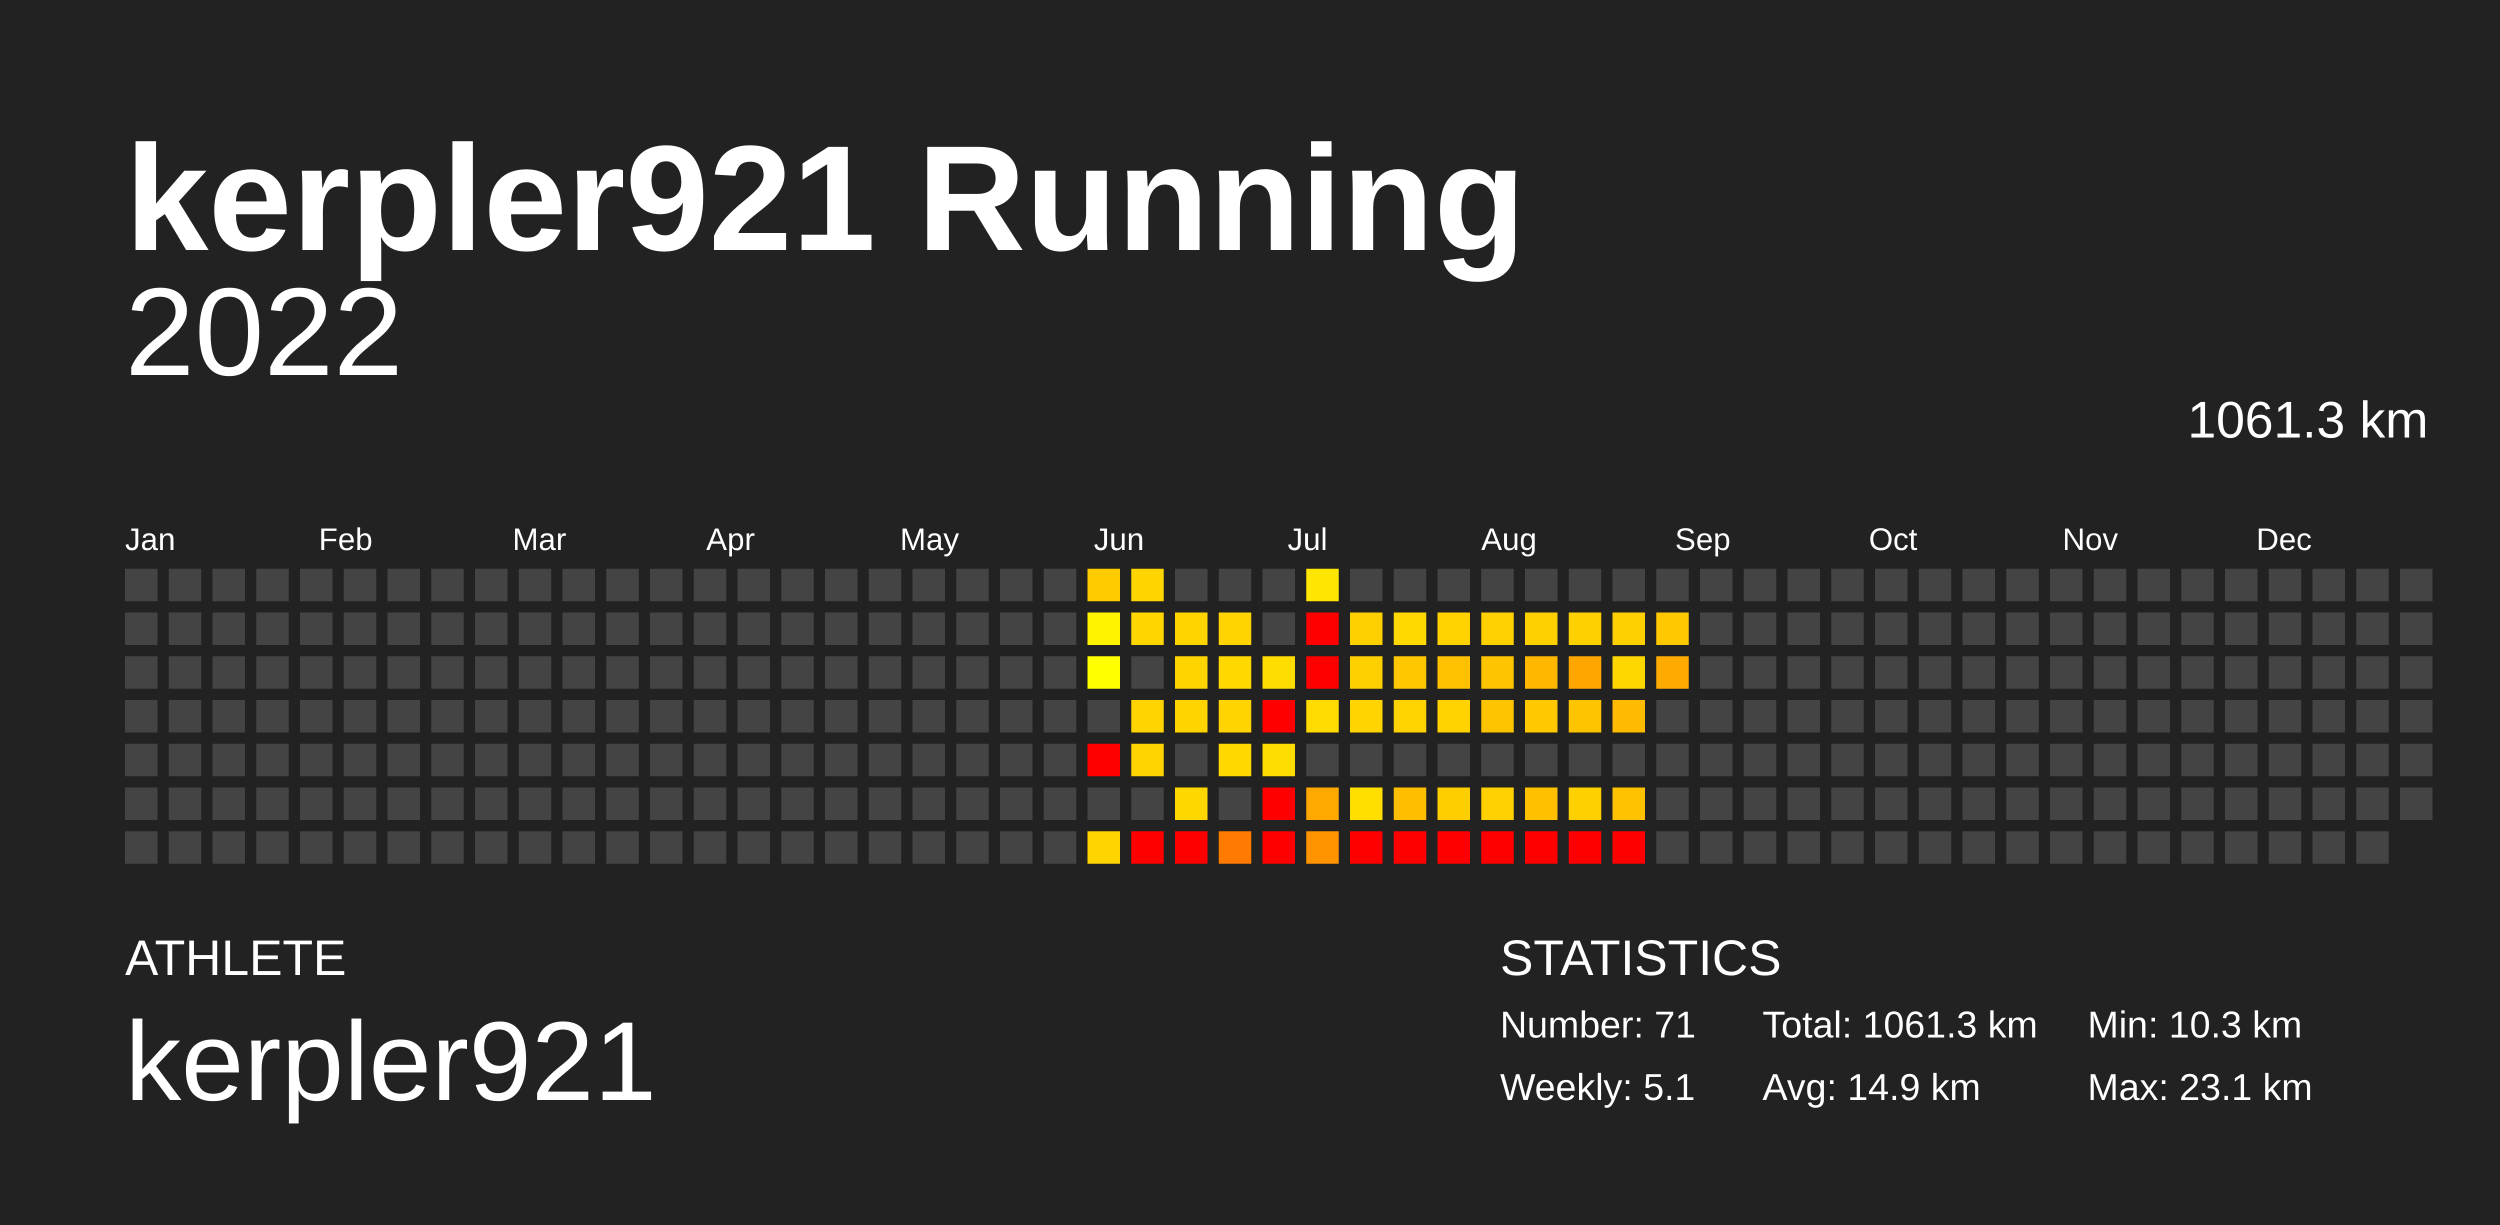
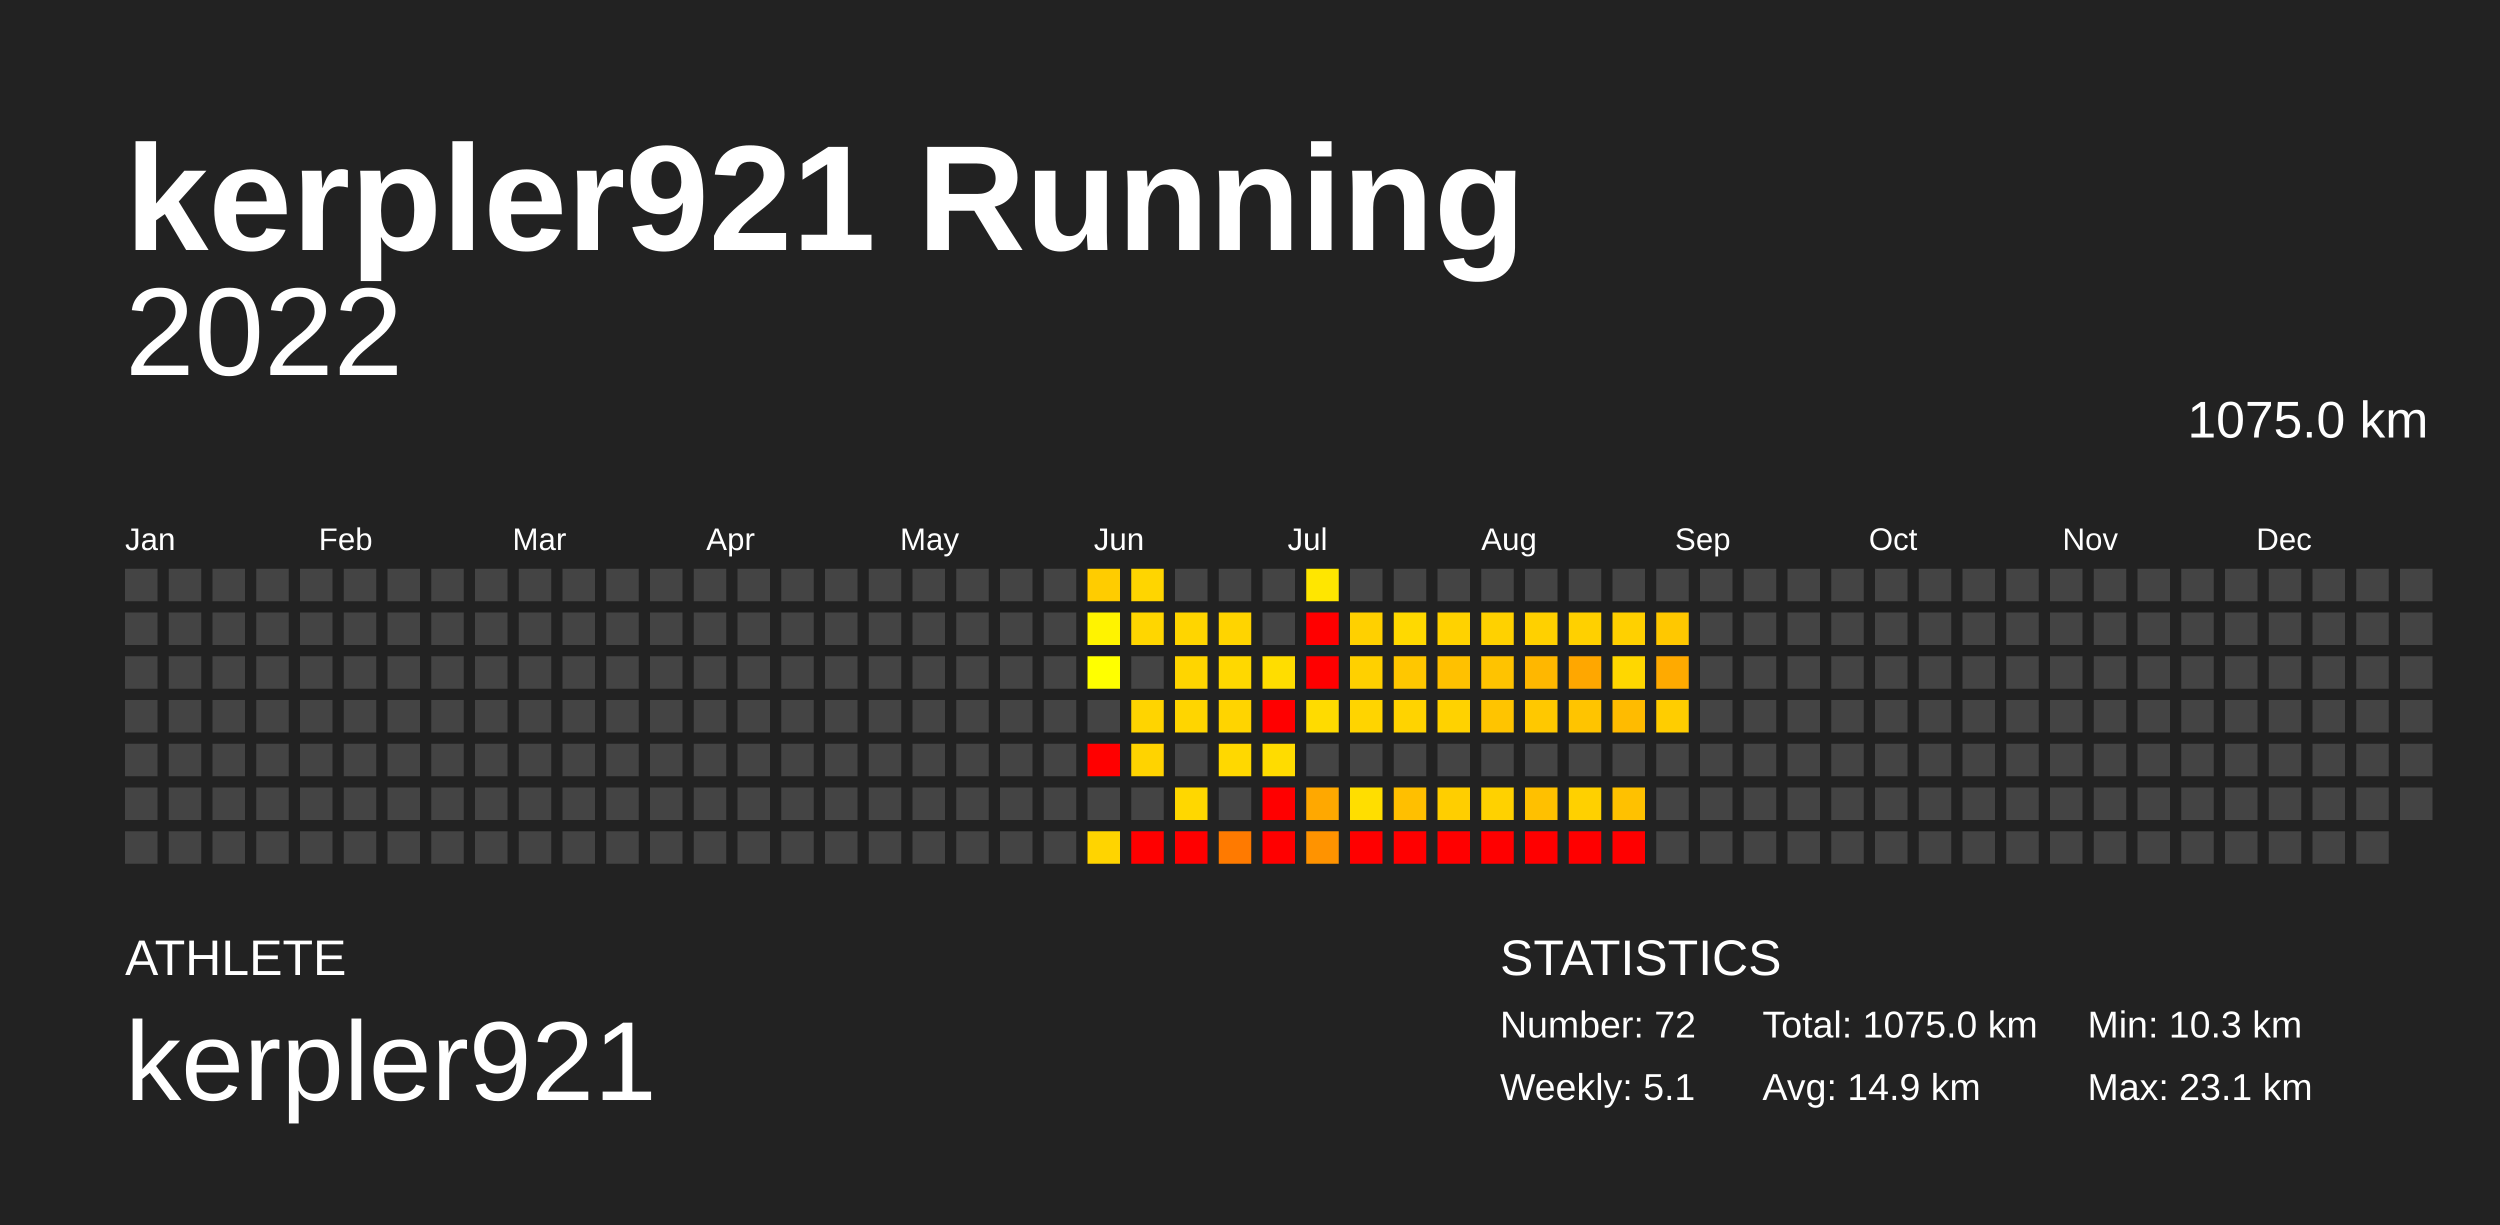
<svg xmlns="http://www.w3.org/2000/svg" baseProfile="full" height="98mm" version="1.1" viewBox="0,0,200,98" width="200mm">
  <defs />
  <rect fill="#222222" height="98" width="200" x="0" y="0" />
  <text fill="#FFFFFF" style="font-size:12px; font-family:Arial; font-weight:bold;" x="10" y="20">kerpler921 Running</text>
  <text fill="#FFFFFF" style="font-size:4px; font-family:Arial" x="10" y="78">ATHLETE</text>
  <text fill="#FFFFFF" style="font-size:9px; font-family:Arial" x="10" y="88">kerpler921</text>
  <text fill="#FFFFFF" style="font-size:4px; font-family:Arial" x="120" y="78">STATISTICS</text>
-   <text fill="#FFFFFF" style="font-size:3px; font-family:Arial" x="120" y="83">Number: 71</text>
+   <text fill="#FFFFFF" style="font-size:3px; font-family:Arial" x="120" y="83">Number: 72</text>
  <text fill="#FFFFFF" style="font-size:3px; font-family:Arial" x="120" y="88">Weekly: 5.1</text>
-   <text fill="#FFFFFF" style="font-size:3px; font-family:Arial" x="141" y="83">Total: 1061.3 km</text>
+   <text fill="#FFFFFF" style="font-size:3px; font-family:Arial" x="141" y="83">Total: 1075.0 km</text>
  <text fill="#FFFFFF" style="font-size:3px; font-family:Arial" x="141" y="88">Avg: 14.9 km</text>
  <text fill="#FFFFFF" style="font-size:3px; font-family:Arial" x="167" y="83">Min: 10.3 km</text>
  <text fill="#FFFFFF" style="font-size:3px; font-family:Arial" x="167" y="88">Max: 23.1 km</text>
  <text alignment-baseline="hanging" fill="#FFFFFF" style="font-size:10.0px; font-family:Arial;" x="10" y="30">2022</text>
-   <text alignment-baseline="hanging" fill="#FFFFFF" style="font-size:4.125px; font-family:Arial;" x="175" y="35">1061.3 km</text>
+   <text alignment-baseline="hanging" fill="#FFFFFF" style="font-size:4.125px; font-family:Arial;" x="175" y="35">1075.0 km</text>
  <text fill="#FFFFFF" style="font-size:2.5px; font-family:Arial" x="10.0" y="44">Jan</text>
  <text fill="#FFFFFF" style="font-size:2.5px; font-family:Arial" x="25.5" y="44">Feb</text>
  <text fill="#FFFFFF" style="font-size:2.5px; font-family:Arial" x="41.0" y="44">Mar</text>
  <text fill="#FFFFFF" style="font-size:2.5px; font-family:Arial" x="56.5" y="44">Apr</text>
  <text fill="#FFFFFF" style="font-size:2.5px; font-family:Arial" x="72.0" y="44">May</text>
  <text fill="#FFFFFF" style="font-size:2.5px; font-family:Arial" x="87.5" y="44">Jun</text>
  <text fill="#FFFFFF" style="font-size:2.5px; font-family:Arial" x="103.0" y="44">Jul</text>
  <text fill="#FFFFFF" style="font-size:2.5px; font-family:Arial" x="118.5" y="44">Aug</text>
  <text fill="#FFFFFF" style="font-size:2.5px; font-family:Arial" x="134.0" y="44">Sep</text>
  <text fill="#FFFFFF" style="font-size:2.5px; font-family:Arial" x="149.5" y="44">Oct</text>
  <text fill="#FFFFFF" style="font-size:2.5px; font-family:Arial" x="165.0" y="44">Nov</text>
  <text fill="#FFFFFF" style="font-size:2.5px; font-family:Arial" x="180.5" y="44">Dec</text>
  <rect fill="#444444" height="2.6" width="2.6" x="10.0" y="45.5" />
  <rect fill="#444444" height="2.6" width="2.6" x="10.0" y="49.0" />
  <rect fill="#444444" height="2.6" width="2.6" x="10.0" y="52.5" />
  <rect fill="#444444" height="2.6" width="2.6" x="10.0" y="56.0" />
  <rect fill="#444444" height="2.6" width="2.6" x="10.0" y="59.5" />
  <rect fill="#444444" height="2.6" width="2.6" x="10.0" y="63.0" />
  <rect fill="#444444" height="2.6" width="2.6" x="10.0" y="66.5" />
  <rect fill="#444444" height="2.6" width="2.6" x="13.5" y="45.5" />
  <rect fill="#444444" height="2.6" width="2.6" x="13.5" y="49.0" />
  <rect fill="#444444" height="2.6" width="2.6" x="13.5" y="52.5" />
  <rect fill="#444444" height="2.6" width="2.6" x="13.5" y="56.0" />
  <rect fill="#444444" height="2.6" width="2.6" x="13.5" y="59.5" />
  <rect fill="#444444" height="2.6" width="2.6" x="13.5" y="63.0" />
  <rect fill="#444444" height="2.6" width="2.6" x="13.5" y="66.5" />
  <rect fill="#444444" height="2.6" width="2.6" x="17.0" y="45.5" />
  <rect fill="#444444" height="2.6" width="2.6" x="17.0" y="49.0" />
  <rect fill="#444444" height="2.6" width="2.6" x="17.0" y="52.5" />
  <rect fill="#444444" height="2.6" width="2.6" x="17.0" y="56.0" />
  <rect fill="#444444" height="2.6" width="2.6" x="17.0" y="59.5" />
  <rect fill="#444444" height="2.6" width="2.6" x="17.0" y="63.0" />
  <rect fill="#444444" height="2.6" width="2.6" x="17.0" y="66.5" />
  <rect fill="#444444" height="2.6" width="2.6" x="20.5" y="45.5" />
  <rect fill="#444444" height="2.6" width="2.6" x="20.5" y="49.0" />
  <rect fill="#444444" height="2.6" width="2.6" x="20.5" y="52.5" />
  <rect fill="#444444" height="2.6" width="2.6" x="20.5" y="56.0" />
  <rect fill="#444444" height="2.6" width="2.6" x="20.5" y="59.5" />
  <rect fill="#444444" height="2.6" width="2.6" x="20.5" y="63.0" />
  <rect fill="#444444" height="2.6" width="2.6" x="20.5" y="66.5" />
  <rect fill="#444444" height="2.6" width="2.6" x="24.0" y="45.5" />
  <rect fill="#444444" height="2.6" width="2.6" x="24.0" y="49.0" />
  <rect fill="#444444" height="2.6" width="2.6" x="24.0" y="52.5" />
  <rect fill="#444444" height="2.6" width="2.6" x="24.0" y="56.0" />
  <rect fill="#444444" height="2.6" width="2.6" x="24.0" y="59.5" />
  <rect fill="#444444" height="2.6" width="2.6" x="24.0" y="63.0" />
  <rect fill="#444444" height="2.6" width="2.6" x="24.0" y="66.5" />
  <rect fill="#444444" height="2.6" width="2.6" x="27.5" y="45.5" />
  <rect fill="#444444" height="2.6" width="2.6" x="27.5" y="49.0" />
  <rect fill="#444444" height="2.6" width="2.6" x="27.5" y="52.5" />
  <rect fill="#444444" height="2.6" width="2.6" x="27.5" y="56.0" />
  <rect fill="#444444" height="2.6" width="2.6" x="27.5" y="59.5" />
  <rect fill="#444444" height="2.6" width="2.6" x="27.5" y="63.0" />
  <rect fill="#444444" height="2.6" width="2.6" x="27.5" y="66.5" />
  <rect fill="#444444" height="2.6" width="2.6" x="31.0" y="45.5" />
  <rect fill="#444444" height="2.6" width="2.6" x="31.0" y="49.0" />
  <rect fill="#444444" height="2.6" width="2.6" x="31.0" y="52.5" />
  <rect fill="#444444" height="2.6" width="2.6" x="31.0" y="56.0" />
  <rect fill="#444444" height="2.6" width="2.6" x="31.0" y="59.5" />
  <rect fill="#444444" height="2.6" width="2.6" x="31.0" y="63.0" />
  <rect fill="#444444" height="2.6" width="2.6" x="31.0" y="66.5" />
  <rect fill="#444444" height="2.6" width="2.6" x="34.5" y="45.5" />
  <rect fill="#444444" height="2.6" width="2.6" x="34.5" y="49.0" />
  <rect fill="#444444" height="2.6" width="2.6" x="34.5" y="52.5" />
  <rect fill="#444444" height="2.6" width="2.6" x="34.5" y="56.0" />
  <rect fill="#444444" height="2.6" width="2.6" x="34.5" y="59.5" />
  <rect fill="#444444" height="2.6" width="2.6" x="34.5" y="63.0" />
  <rect fill="#444444" height="2.6" width="2.6" x="34.5" y="66.5" />
  <rect fill="#444444" height="2.6" width="2.6" x="38.0" y="45.5" />
  <rect fill="#444444" height="2.6" width="2.6" x="38.0" y="49.0" />
  <rect fill="#444444" height="2.6" width="2.6" x="38.0" y="52.5" />
  <rect fill="#444444" height="2.6" width="2.6" x="38.0" y="56.0" />
  <rect fill="#444444" height="2.6" width="2.6" x="38.0" y="59.5" />
  <rect fill="#444444" height="2.6" width="2.6" x="38.0" y="63.0" />
  <rect fill="#444444" height="2.6" width="2.6" x="38.0" y="66.5" />
  <rect fill="#444444" height="2.6" width="2.6" x="41.5" y="45.5" />
  <rect fill="#444444" height="2.6" width="2.6" x="41.5" y="49.0" />
  <rect fill="#444444" height="2.6" width="2.6" x="41.5" y="52.5" />
  <rect fill="#444444" height="2.6" width="2.6" x="41.5" y="56.0" />
  <rect fill="#444444" height="2.6" width="2.6" x="41.5" y="59.5" />
  <rect fill="#444444" height="2.6" width="2.6" x="41.5" y="63.0" />
  <rect fill="#444444" height="2.6" width="2.6" x="41.5" y="66.5" />
  <rect fill="#444444" height="2.6" width="2.6" x="45.0" y="45.5" />
  <rect fill="#444444" height="2.6" width="2.6" x="45.0" y="49.0" />
  <rect fill="#444444" height="2.6" width="2.6" x="45.0" y="52.5" />
  <rect fill="#444444" height="2.6" width="2.6" x="45.0" y="56.0" />
  <rect fill="#444444" height="2.6" width="2.6" x="45.0" y="59.5" />
  <rect fill="#444444" height="2.6" width="2.6" x="45.0" y="63.0" />
  <rect fill="#444444" height="2.6" width="2.6" x="45.0" y="66.5" />
  <rect fill="#444444" height="2.6" width="2.6" x="48.5" y="45.5" />
  <rect fill="#444444" height="2.6" width="2.6" x="48.5" y="49.0" />
  <rect fill="#444444" height="2.6" width="2.6" x="48.5" y="52.5" />
  <rect fill="#444444" height="2.6" width="2.6" x="48.5" y="56.0" />
  <rect fill="#444444" height="2.6" width="2.6" x="48.5" y="59.5" />
  <rect fill="#444444" height="2.6" width="2.6" x="48.5" y="63.0" />
  <rect fill="#444444" height="2.6" width="2.6" x="48.5" y="66.5" />
  <rect fill="#444444" height="2.6" width="2.6" x="52.0" y="45.5" />
  <rect fill="#444444" height="2.6" width="2.6" x="52.0" y="49.0" />
  <rect fill="#444444" height="2.6" width="2.6" x="52.0" y="52.5" />
  <rect fill="#444444" height="2.6" width="2.6" x="52.0" y="56.0" />
  <rect fill="#444444" height="2.6" width="2.6" x="52.0" y="59.5" />
  <rect fill="#444444" height="2.6" width="2.6" x="52.0" y="63.0" />
  <rect fill="#444444" height="2.6" width="2.6" x="52.0" y="66.5" />
  <rect fill="#444444" height="2.6" width="2.6" x="55.5" y="45.5" />
  <rect fill="#444444" height="2.6" width="2.6" x="55.5" y="49.0" />
  <rect fill="#444444" height="2.6" width="2.6" x="55.5" y="52.5" />
  <rect fill="#444444" height="2.6" width="2.6" x="55.5" y="56.0" />
  <rect fill="#444444" height="2.6" width="2.6" x="55.5" y="59.5" />
  <rect fill="#444444" height="2.6" width="2.6" x="55.5" y="63.0" />
  <rect fill="#444444" height="2.6" width="2.6" x="55.5" y="66.5" />
  <rect fill="#444444" height="2.6" width="2.6" x="59.0" y="45.5" />
  <rect fill="#444444" height="2.6" width="2.6" x="59.0" y="49.0" />
  <rect fill="#444444" height="2.6" width="2.6" x="59.0" y="52.5" />
  <rect fill="#444444" height="2.6" width="2.6" x="59.0" y="56.0" />
  <rect fill="#444444" height="2.6" width="2.6" x="59.0" y="59.5" />
  <rect fill="#444444" height="2.6" width="2.6" x="59.0" y="63.0" />
  <rect fill="#444444" height="2.6" width="2.6" x="59.0" y="66.5" />
  <rect fill="#444444" height="2.6" width="2.6" x="62.5" y="45.5" />
  <rect fill="#444444" height="2.6" width="2.6" x="62.5" y="49.0" />
  <rect fill="#444444" height="2.6" width="2.6" x="62.5" y="52.5" />
  <rect fill="#444444" height="2.6" width="2.6" x="62.5" y="56.0" />
  <rect fill="#444444" height="2.6" width="2.6" x="62.5" y="59.5" />
  <rect fill="#444444" height="2.6" width="2.6" x="62.5" y="63.0" />
  <rect fill="#444444" height="2.6" width="2.6" x="62.5" y="66.5" />
  <rect fill="#444444" height="2.6" width="2.6" x="66.0" y="45.5" />
  <rect fill="#444444" height="2.6" width="2.6" x="66.0" y="49.0" />
  <rect fill="#444444" height="2.6" width="2.6" x="66.0" y="52.5" />
  <rect fill="#444444" height="2.6" width="2.6" x="66.0" y="56.0" />
  <rect fill="#444444" height="2.6" width="2.6" x="66.0" y="59.5" />
  <rect fill="#444444" height="2.6" width="2.6" x="66.0" y="63.0" />
  <rect fill="#444444" height="2.6" width="2.6" x="66.0" y="66.5" />
  <rect fill="#444444" height="2.6" width="2.6" x="69.5" y="45.5" />
  <rect fill="#444444" height="2.6" width="2.6" x="69.5" y="49.0" />
  <rect fill="#444444" height="2.6" width="2.6" x="69.5" y="52.5" />
  <rect fill="#444444" height="2.6" width="2.6" x="69.5" y="56.0" />
  <rect fill="#444444" height="2.6" width="2.6" x="69.5" y="59.5" />
  <rect fill="#444444" height="2.6" width="2.6" x="69.5" y="63.0" />
  <rect fill="#444444" height="2.6" width="2.6" x="69.5" y="66.5" />
  <rect fill="#444444" height="2.6" width="2.6" x="73.0" y="45.5" />
  <rect fill="#444444" height="2.6" width="2.6" x="73.0" y="49.0" />
  <rect fill="#444444" height="2.6" width="2.6" x="73.0" y="52.5" />
  <rect fill="#444444" height="2.6" width="2.6" x="73.0" y="56.0" />
  <rect fill="#444444" height="2.6" width="2.6" x="73.0" y="59.5" />
  <rect fill="#444444" height="2.6" width="2.6" x="73.0" y="63.0" />
  <rect fill="#444444" height="2.6" width="2.6" x="73.0" y="66.5" />
  <rect fill="#444444" height="2.6" width="2.6" x="76.5" y="45.5" />
  <rect fill="#444444" height="2.6" width="2.6" x="76.5" y="49.0" />
  <rect fill="#444444" height="2.6" width="2.6" x="76.5" y="52.5" />
  <rect fill="#444444" height="2.6" width="2.6" x="76.5" y="56.0" />
  <rect fill="#444444" height="2.6" width="2.6" x="76.5" y="59.5" />
  <rect fill="#444444" height="2.6" width="2.6" x="76.5" y="63.0" />
  <rect fill="#444444" height="2.6" width="2.6" x="76.5" y="66.5" />
  <rect fill="#444444" height="2.6" width="2.6" x="80.0" y="45.5" />
  <rect fill="#444444" height="2.6" width="2.6" x="80.0" y="49.0" />
  <rect fill="#444444" height="2.6" width="2.6" x="80.0" y="52.5" />
  <rect fill="#444444" height="2.6" width="2.6" x="80.0" y="56.0" />
  <rect fill="#444444" height="2.6" width="2.6" x="80.0" y="59.5" />
  <rect fill="#444444" height="2.6" width="2.6" x="80.0" y="63.0" />
  <rect fill="#444444" height="2.6" width="2.6" x="80.0" y="66.5" />
  <rect fill="#444444" height="2.6" width="2.6" x="83.5" y="45.5" />
  <rect fill="#444444" height="2.6" width="2.6" x="83.5" y="49.0" />
  <rect fill="#444444" height="2.6" width="2.6" x="83.5" y="52.5" />
  <rect fill="#444444" height="2.6" width="2.6" x="83.5" y="56.0" />
  <rect fill="#444444" height="2.6" width="2.6" x="83.5" y="59.5" />
  <rect fill="#444444" height="2.6" width="2.6" x="83.5" y="63.0" />
  <rect fill="#444444" height="2.6" width="2.6" x="83.5" y="66.5" />
  <rect fill="#ffcc00" height="2.6" width="2.6" x="87.0" y="45.5" />
  <rect fill="#fff300" height="2.6" width="2.6" x="87.0" y="49.0" />
  <rect fill="#ffff00" height="2.6" width="2.6" x="87.0" y="52.5" />
  <rect fill="#444444" height="2.6" width="2.6" x="87.0" y="56.0" />
  <rect fill="red" height="2.6" width="2.6" x="87.0" y="59.5" />
  <rect fill="#444444" height="2.6" width="2.6" x="87.0" y="63.0" />
  <rect fill="#ffd400" height="2.6" width="2.6" x="87.0" y="66.5" />
  <rect fill="#ffd500" height="2.6" width="2.6" x="90.5" y="45.5" />
  <rect fill="#ffd600" height="2.6" width="2.6" x="90.5" y="49.0" />
  <rect fill="#444444" height="2.6" width="2.6" x="90.5" y="52.5" />
  <rect fill="#ffd400" height="2.6" width="2.6" x="90.5" y="56.0" />
  <rect fill="#ffd300" height="2.6" width="2.6" x="90.5" y="59.5" />
  <rect fill="#444444" height="2.6" width="2.6" x="90.5" y="63.0" />
  <rect fill="red" height="2.6" width="2.6" x="90.5" y="66.5" />
  <rect fill="#444444" height="2.6" width="2.6" x="94.0" y="45.5" />
  <rect fill="#ffd500" height="2.6" width="2.6" x="94.0" y="49.0" />
  <rect fill="#ffd500" height="2.6" width="2.6" x="94.0" y="52.5" />
  <rect fill="#ffd500" height="2.6" width="2.6" x="94.0" y="56.0" />
  <rect fill="#444444" height="2.6" width="2.6" x="94.0" y="59.5" />
  <rect fill="#ffd700" height="2.6" width="2.6" x="94.0" y="63.0" />
  <rect fill="red" height="2.6" width="2.6" x="94.0" y="66.5" />
  <rect fill="#444444" height="2.6" width="2.6" x="97.5" y="45.5" />
  <rect fill="#ffd400" height="2.6" width="2.6" x="97.5" y="49.0" />
  <rect fill="#ffd800" height="2.6" width="2.6" x="97.5" y="52.5" />
  <rect fill="#ffd400" height="2.6" width="2.6" x="97.5" y="56.0" />
  <rect fill="#ffd800" height="2.6" width="2.6" x="97.5" y="59.5" />
  <rect fill="#444444" height="2.6" width="2.6" x="97.5" y="63.0" />
  <rect fill="#ff7a00" height="2.6" width="2.6" x="97.5" y="66.5" />
  <rect fill="#444444" height="2.6" width="2.6" x="101.0" y="45.5" />
  <rect fill="#444444" height="2.6" width="2.6" x="101.0" y="49.0" />
  <rect fill="#ffdd00" height="2.6" width="2.6" x="101.0" y="52.5" />
  <rect fill="red" height="2.6" width="2.6" x="101.0" y="56.0" />
  <rect fill="#ffdc00" height="2.6" width="2.6" x="101.0" y="59.5" />
  <rect fill="red" height="2.6" width="2.6" x="101.0" y="63.0" />
  <rect fill="red" height="2.6" width="2.6" x="101.0" y="66.5" />
  <rect fill="#ffe600" height="2.6" width="2.6" x="104.5" y="45.5" />
  <rect fill="red" height="2.6" width="2.6" x="104.5" y="49.0" />
  <rect fill="red" height="2.6" width="2.6" x="104.5" y="52.5" />
  <rect fill="#ffdb00" height="2.6" width="2.6" x="104.5" y="56.0" />
  <rect fill="#444444" height="2.6" width="2.6" x="104.5" y="59.5" />
  <rect fill="#ffa800" height="2.6" width="2.6" x="104.5" y="63.0" />
  <rect fill="#ff9300" height="2.6" width="2.6" x="104.5" y="66.5" />
  <rect fill="#444444" height="2.6" width="2.6" x="108.0" y="45.5" />
  <rect fill="#ffd000" height="2.6" width="2.6" x="108.0" y="49.0" />
  <rect fill="#ffd000" height="2.6" width="2.6" x="108.0" y="52.5" />
  <rect fill="#ffd400" height="2.6" width="2.6" x="108.0" y="56.0" />
  <rect fill="#444444" height="2.6" width="2.6" x="108.0" y="59.5" />
  <rect fill="#ffde00" height="2.6" width="2.6" x="108.0" y="63.0" />
  <rect fill="red" height="2.6" width="2.6" x="108.0" y="66.5" />
  <rect fill="#444444" height="2.6" width="2.6" x="111.5" y="45.5" />
  <rect fill="#ffd900" height="2.6" width="2.6" x="111.5" y="49.0" />
  <rect fill="#ffc700" height="2.6" width="2.6" x="111.5" y="52.5" />
  <rect fill="#ffd300" height="2.6" width="2.6" x="111.5" y="56.0" />
  <rect fill="#444444" height="2.6" width="2.6" x="111.5" y="59.5" />
  <rect fill="#ffbf00" height="2.6" width="2.6" x="111.5" y="63.0" />
  <rect fill="red" height="2.6" width="2.6" x="111.5" y="66.5" />
  <rect fill="#444444" height="2.6" width="2.6" x="115.0" y="45.5" />
  <rect fill="#ffd200" height="2.6" width="2.6" x="115.0" y="49.0" />
  <rect fill="#ffc100" height="2.6" width="2.6" x="115.0" y="52.5" />
  <rect fill="#ffd200" height="2.6" width="2.6" x="115.0" y="56.0" />
  <rect fill="#444444" height="2.6" width="2.6" x="115.0" y="59.5" />
  <rect fill="#ffce00" height="2.6" width="2.6" x="115.0" y="63.0" />
  <rect fill="red" height="2.6" width="2.6" x="115.0" y="66.5" />
  <rect fill="#444444" height="2.6" width="2.6" x="118.5" y="45.5" />
  <rect fill="#ffd100" height="2.6" width="2.6" x="118.5" y="49.0" />
  <rect fill="#ffc300" height="2.6" width="2.6" x="118.5" y="52.5" />
  <rect fill="#ffc400" height="2.6" width="2.6" x="118.5" y="56.0" />
  <rect fill="#444444" height="2.6" width="2.6" x="118.5" y="59.5" />
  <rect fill="#ffd100" height="2.6" width="2.6" x="118.5" y="63.0" />
  <rect fill="red" height="2.6" width="2.6" x="118.5" y="66.5" />
  <rect fill="#444444" height="2.6" width="2.6" x="122.0" y="45.5" />
  <rect fill="#ffd000" height="2.6" width="2.6" x="122.0" y="49.0" />
  <rect fill="#ffb700" height="2.6" width="2.6" x="122.0" y="52.5" />
  <rect fill="#ffc800" height="2.6" width="2.6" x="122.0" y="56.0" />
  <rect fill="#444444" height="2.6" width="2.6" x="122.0" y="59.5" />
  <rect fill="#ffc000" height="2.6" width="2.6" x="122.0" y="63.0" />
  <rect fill="red" height="2.6" width="2.6" x="122.0" y="66.5" />
  <rect fill="#444444" height="2.6" width="2.6" x="125.5" y="45.5" />
  <rect fill="#ffd000" height="2.6" width="2.6" x="125.5" y="49.0" />
  <rect fill="#ffa700" height="2.6" width="2.6" x="125.5" y="52.5" />
  <rect fill="#ffc400" height="2.6" width="2.6" x="125.5" y="56.0" />
  <rect fill="#444444" height="2.6" width="2.6" x="125.5" y="59.5" />
  <rect fill="#ffd000" height="2.6" width="2.6" x="125.5" y="63.0" />
  <rect fill="red" height="2.6" width="2.6" x="125.5" y="66.5" />
  <rect fill="#444444" height="2.6" width="2.6" x="129.0" y="45.5" />
  <rect fill="#ffd000" height="2.6" width="2.6" x="129.0" y="49.0" />
  <rect fill="#ffd700" height="2.6" width="2.6" x="129.0" y="52.5" />
  <rect fill="#ffbb00" height="2.6" width="2.6" x="129.0" y="56.0" />
  <rect fill="#444444" height="2.6" width="2.6" x="129.0" y="59.5" />
  <rect fill="#ffc100" height="2.6" width="2.6" x="129.0" y="63.0" />
  <rect fill="red" height="2.6" width="2.6" x="129.0" y="66.5" />
  <rect fill="#444444" height="2.6" width="2.6" x="132.5" y="45.5" />
  <rect fill="#ffc800" height="2.6" width="2.6" x="132.5" y="49.0" />
  <rect fill="#ffaa00" height="2.6" width="2.6" x="132.5" y="52.5" />
-   <rect fill="#444444" height="2.6" width="2.6" x="132.5" y="56.0" />
+   <rect fill="#ffcd00" height="2.6" width="2.6" x="132.5" y="56.0" />
  <rect fill="#444444" height="2.6" width="2.6" x="132.5" y="59.5" />
  <rect fill="#444444" height="2.6" width="2.6" x="132.5" y="63.0" />
  <rect fill="#444444" height="2.6" width="2.6" x="132.5" y="66.5" />
  <rect fill="#444444" height="2.6" width="2.6" x="136.0" y="45.5" />
  <rect fill="#444444" height="2.6" width="2.6" x="136.0" y="49.0" />
  <rect fill="#444444" height="2.6" width="2.6" x="136.0" y="52.5" />
  <rect fill="#444444" height="2.6" width="2.6" x="136.0" y="56.0" />
  <rect fill="#444444" height="2.6" width="2.6" x="136.0" y="59.5" />
  <rect fill="#444444" height="2.6" width="2.6" x="136.0" y="63.0" />
  <rect fill="#444444" height="2.6" width="2.6" x="136.0" y="66.5" />
  <rect fill="#444444" height="2.6" width="2.6" x="139.5" y="45.5" />
  <rect fill="#444444" height="2.6" width="2.6" x="139.5" y="49.0" />
  <rect fill="#444444" height="2.6" width="2.6" x="139.5" y="52.5" />
  <rect fill="#444444" height="2.6" width="2.6" x="139.5" y="56.0" />
  <rect fill="#444444" height="2.6" width="2.6" x="139.5" y="59.5" />
  <rect fill="#444444" height="2.6" width="2.6" x="139.5" y="63.0" />
  <rect fill="#444444" height="2.6" width="2.6" x="139.5" y="66.5" />
  <rect fill="#444444" height="2.6" width="2.6" x="143.0" y="45.5" />
  <rect fill="#444444" height="2.6" width="2.6" x="143.0" y="49.0" />
  <rect fill="#444444" height="2.6" width="2.6" x="143.0" y="52.5" />
  <rect fill="#444444" height="2.6" width="2.6" x="143.0" y="56.0" />
  <rect fill="#444444" height="2.6" width="2.6" x="143.0" y="59.5" />
  <rect fill="#444444" height="2.6" width="2.6" x="143.0" y="63.0" />
  <rect fill="#444444" height="2.6" width="2.6" x="143.0" y="66.5" />
  <rect fill="#444444" height="2.6" width="2.6" x="146.5" y="45.5" />
  <rect fill="#444444" height="2.6" width="2.6" x="146.5" y="49.0" />
  <rect fill="#444444" height="2.6" width="2.6" x="146.5" y="52.5" />
  <rect fill="#444444" height="2.6" width="2.6" x="146.5" y="56.0" />
  <rect fill="#444444" height="2.6" width="2.6" x="146.5" y="59.5" />
  <rect fill="#444444" height="2.6" width="2.6" x="146.5" y="63.0" />
  <rect fill="#444444" height="2.6" width="2.6" x="146.5" y="66.5" />
  <rect fill="#444444" height="2.6" width="2.6" x="150.0" y="45.5" />
  <rect fill="#444444" height="2.6" width="2.6" x="150.0" y="49.0" />
  <rect fill="#444444" height="2.6" width="2.6" x="150.0" y="52.5" />
  <rect fill="#444444" height="2.6" width="2.6" x="150.0" y="56.0" />
  <rect fill="#444444" height="2.6" width="2.6" x="150.0" y="59.5" />
  <rect fill="#444444" height="2.6" width="2.6" x="150.0" y="63.0" />
  <rect fill="#444444" height="2.6" width="2.6" x="150.0" y="66.5" />
  <rect fill="#444444" height="2.6" width="2.6" x="153.5" y="45.5" />
  <rect fill="#444444" height="2.6" width="2.6" x="153.5" y="49.0" />
  <rect fill="#444444" height="2.6" width="2.6" x="153.5" y="52.5" />
  <rect fill="#444444" height="2.6" width="2.6" x="153.5" y="56.0" />
  <rect fill="#444444" height="2.6" width="2.6" x="153.5" y="59.5" />
  <rect fill="#444444" height="2.6" width="2.6" x="153.5" y="63.0" />
  <rect fill="#444444" height="2.6" width="2.6" x="153.5" y="66.5" />
  <rect fill="#444444" height="2.6" width="2.6" x="157.0" y="45.5" />
  <rect fill="#444444" height="2.6" width="2.6" x="157.0" y="49.0" />
  <rect fill="#444444" height="2.6" width="2.6" x="157.0" y="52.5" />
  <rect fill="#444444" height="2.6" width="2.6" x="157.0" y="56.0" />
  <rect fill="#444444" height="2.6" width="2.6" x="157.0" y="59.5" />
  <rect fill="#444444" height="2.6" width="2.6" x="157.0" y="63.0" />
  <rect fill="#444444" height="2.6" width="2.6" x="157.0" y="66.5" />
  <rect fill="#444444" height="2.6" width="2.6" x="160.5" y="45.5" />
  <rect fill="#444444" height="2.6" width="2.6" x="160.5" y="49.0" />
  <rect fill="#444444" height="2.6" width="2.6" x="160.5" y="52.5" />
  <rect fill="#444444" height="2.6" width="2.6" x="160.5" y="56.0" />
  <rect fill="#444444" height="2.6" width="2.6" x="160.5" y="59.5" />
  <rect fill="#444444" height="2.6" width="2.6" x="160.5" y="63.0" />
  <rect fill="#444444" height="2.6" width="2.6" x="160.5" y="66.5" />
  <rect fill="#444444" height="2.6" width="2.6" x="164.0" y="45.5" />
  <rect fill="#444444" height="2.6" width="2.6" x="164.0" y="49.0" />
  <rect fill="#444444" height="2.6" width="2.6" x="164.0" y="52.5" />
  <rect fill="#444444" height="2.6" width="2.6" x="164.0" y="56.0" />
  <rect fill="#444444" height="2.6" width="2.6" x="164.0" y="59.5" />
  <rect fill="#444444" height="2.6" width="2.6" x="164.0" y="63.0" />
  <rect fill="#444444" height="2.6" width="2.6" x="164.0" y="66.5" />
  <rect fill="#444444" height="2.6" width="2.6" x="167.5" y="45.5" />
  <rect fill="#444444" height="2.6" width="2.6" x="167.5" y="49.0" />
  <rect fill="#444444" height="2.6" width="2.6" x="167.5" y="52.5" />
  <rect fill="#444444" height="2.6" width="2.6" x="167.5" y="56.0" />
  <rect fill="#444444" height="2.6" width="2.6" x="167.5" y="59.5" />
  <rect fill="#444444" height="2.6" width="2.6" x="167.5" y="63.0" />
  <rect fill="#444444" height="2.6" width="2.6" x="167.5" y="66.5" />
  <rect fill="#444444" height="2.6" width="2.6" x="171.0" y="45.5" />
  <rect fill="#444444" height="2.6" width="2.6" x="171.0" y="49.0" />
  <rect fill="#444444" height="2.6" width="2.6" x="171.0" y="52.5" />
  <rect fill="#444444" height="2.6" width="2.6" x="171.0" y="56.0" />
  <rect fill="#444444" height="2.6" width="2.6" x="171.0" y="59.5" />
  <rect fill="#444444" height="2.6" width="2.6" x="171.0" y="63.0" />
  <rect fill="#444444" height="2.6" width="2.6" x="171.0" y="66.5" />
  <rect fill="#444444" height="2.6" width="2.6" x="174.5" y="45.5" />
  <rect fill="#444444" height="2.6" width="2.6" x="174.5" y="49.0" />
  <rect fill="#444444" height="2.6" width="2.6" x="174.5" y="52.5" />
  <rect fill="#444444" height="2.6" width="2.6" x="174.5" y="56.0" />
  <rect fill="#444444" height="2.6" width="2.6" x="174.5" y="59.5" />
  <rect fill="#444444" height="2.6" width="2.6" x="174.5" y="63.0" />
  <rect fill="#444444" height="2.6" width="2.6" x="174.5" y="66.5" />
  <rect fill="#444444" height="2.6" width="2.6" x="178.0" y="45.5" />
  <rect fill="#444444" height="2.6" width="2.6" x="178.0" y="49.0" />
  <rect fill="#444444" height="2.6" width="2.6" x="178.0" y="52.5" />
  <rect fill="#444444" height="2.6" width="2.6" x="178.0" y="56.0" />
  <rect fill="#444444" height="2.6" width="2.6" x="178.0" y="59.5" />
  <rect fill="#444444" height="2.6" width="2.6" x="178.0" y="63.0" />
  <rect fill="#444444" height="2.6" width="2.6" x="178.0" y="66.5" />
  <rect fill="#444444" height="2.6" width="2.6" x="181.5" y="45.5" />
  <rect fill="#444444" height="2.6" width="2.6" x="181.5" y="49.0" />
  <rect fill="#444444" height="2.6" width="2.6" x="181.5" y="52.5" />
  <rect fill="#444444" height="2.6" width="2.6" x="181.5" y="56.0" />
  <rect fill="#444444" height="2.6" width="2.6" x="181.5" y="59.5" />
  <rect fill="#444444" height="2.6" width="2.6" x="181.5" y="63.0" />
  <rect fill="#444444" height="2.6" width="2.6" x="181.5" y="66.5" />
  <rect fill="#444444" height="2.6" width="2.6" x="185.0" y="45.5" />
  <rect fill="#444444" height="2.6" width="2.6" x="185.0" y="49.0" />
  <rect fill="#444444" height="2.6" width="2.6" x="185.0" y="52.5" />
  <rect fill="#444444" height="2.6" width="2.6" x="185.0" y="56.0" />
  <rect fill="#444444" height="2.6" width="2.6" x="185.0" y="59.5" />
  <rect fill="#444444" height="2.6" width="2.6" x="185.0" y="63.0" />
  <rect fill="#444444" height="2.6" width="2.6" x="185.0" y="66.5" />
  <rect fill="#444444" height="2.6" width="2.6" x="188.5" y="45.5" />
  <rect fill="#444444" height="2.6" width="2.6" x="188.5" y="49.0" />
  <rect fill="#444444" height="2.6" width="2.6" x="188.5" y="52.5" />
  <rect fill="#444444" height="2.6" width="2.6" x="188.5" y="56.0" />
  <rect fill="#444444" height="2.6" width="2.6" x="188.5" y="59.5" />
  <rect fill="#444444" height="2.6" width="2.6" x="188.5" y="63.0" />
  <rect fill="#444444" height="2.6" width="2.6" x="188.5" y="66.5" />
  <rect fill="#444444" height="2.6" width="2.6" x="192.0" y="45.5" />
  <rect fill="#444444" height="2.6" width="2.6" x="192.0" y="49.0" />
  <rect fill="#444444" height="2.6" width="2.6" x="192.0" y="52.5" />
  <rect fill="#444444" height="2.6" width="2.6" x="192.0" y="56.0" />
  <rect fill="#444444" height="2.6" width="2.6" x="192.0" y="59.5" />
  <rect fill="#444444" height="2.6" width="2.6" x="192.0" y="63.0" />
</svg>
